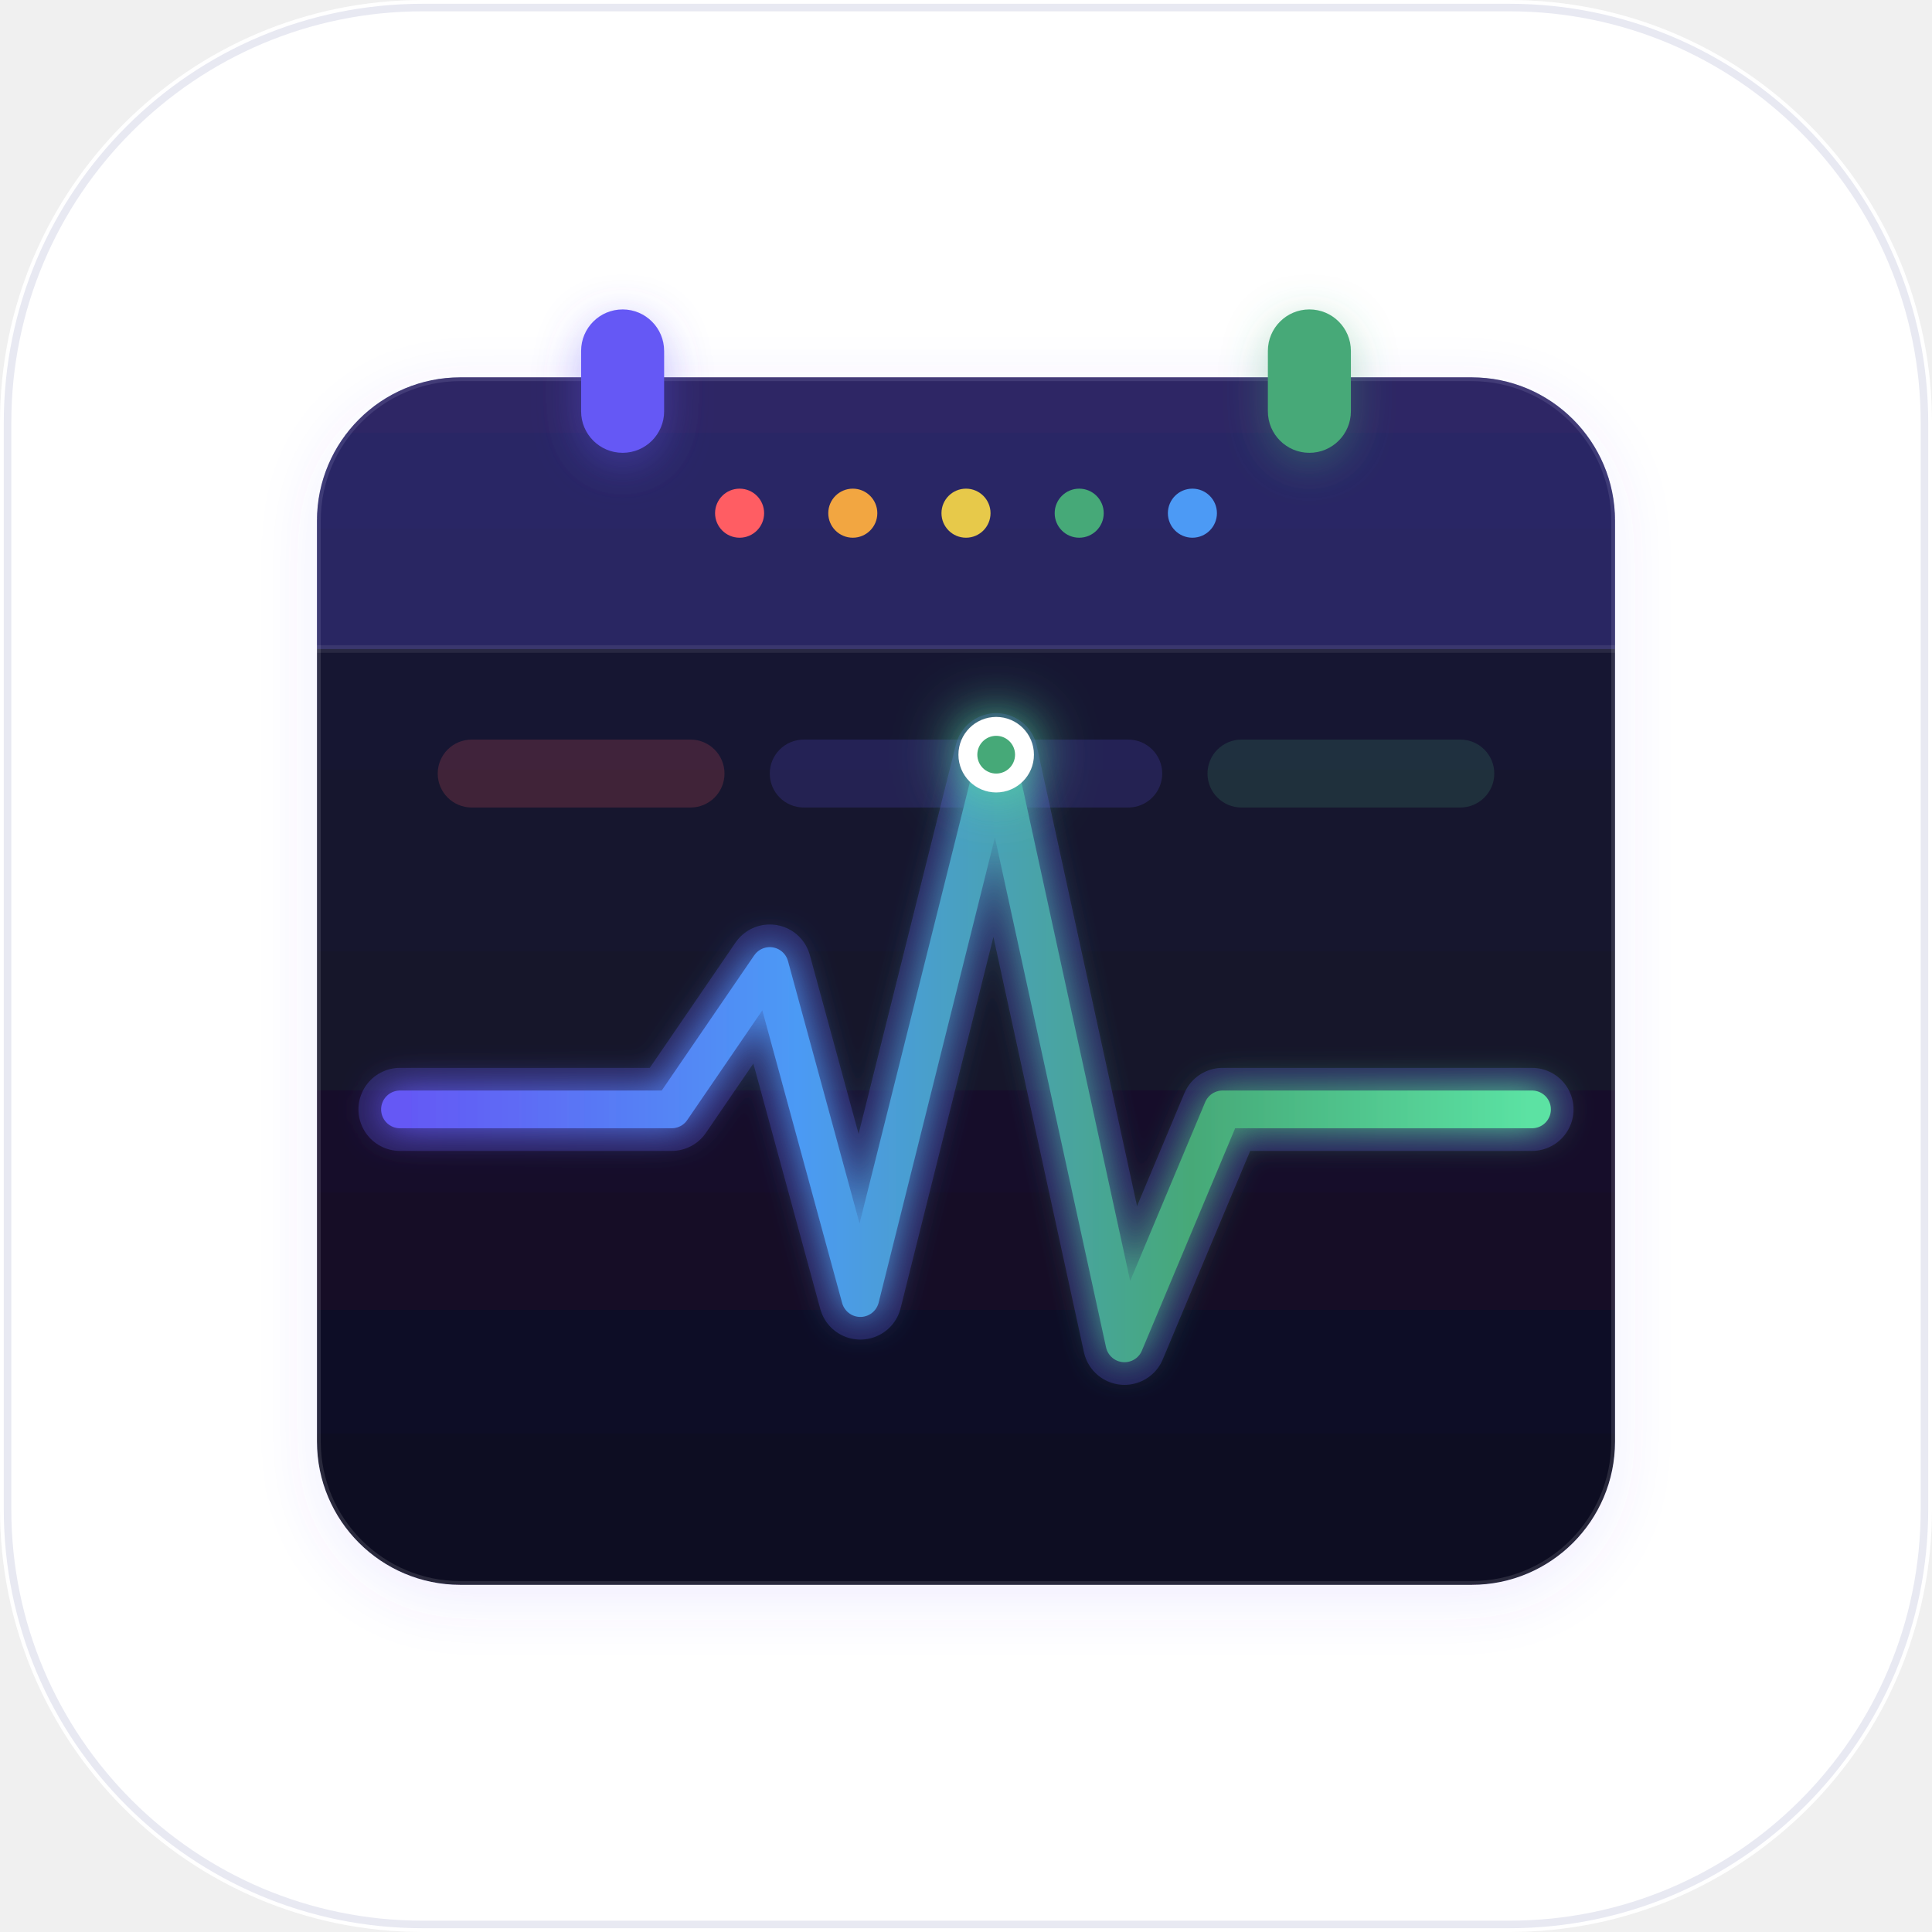
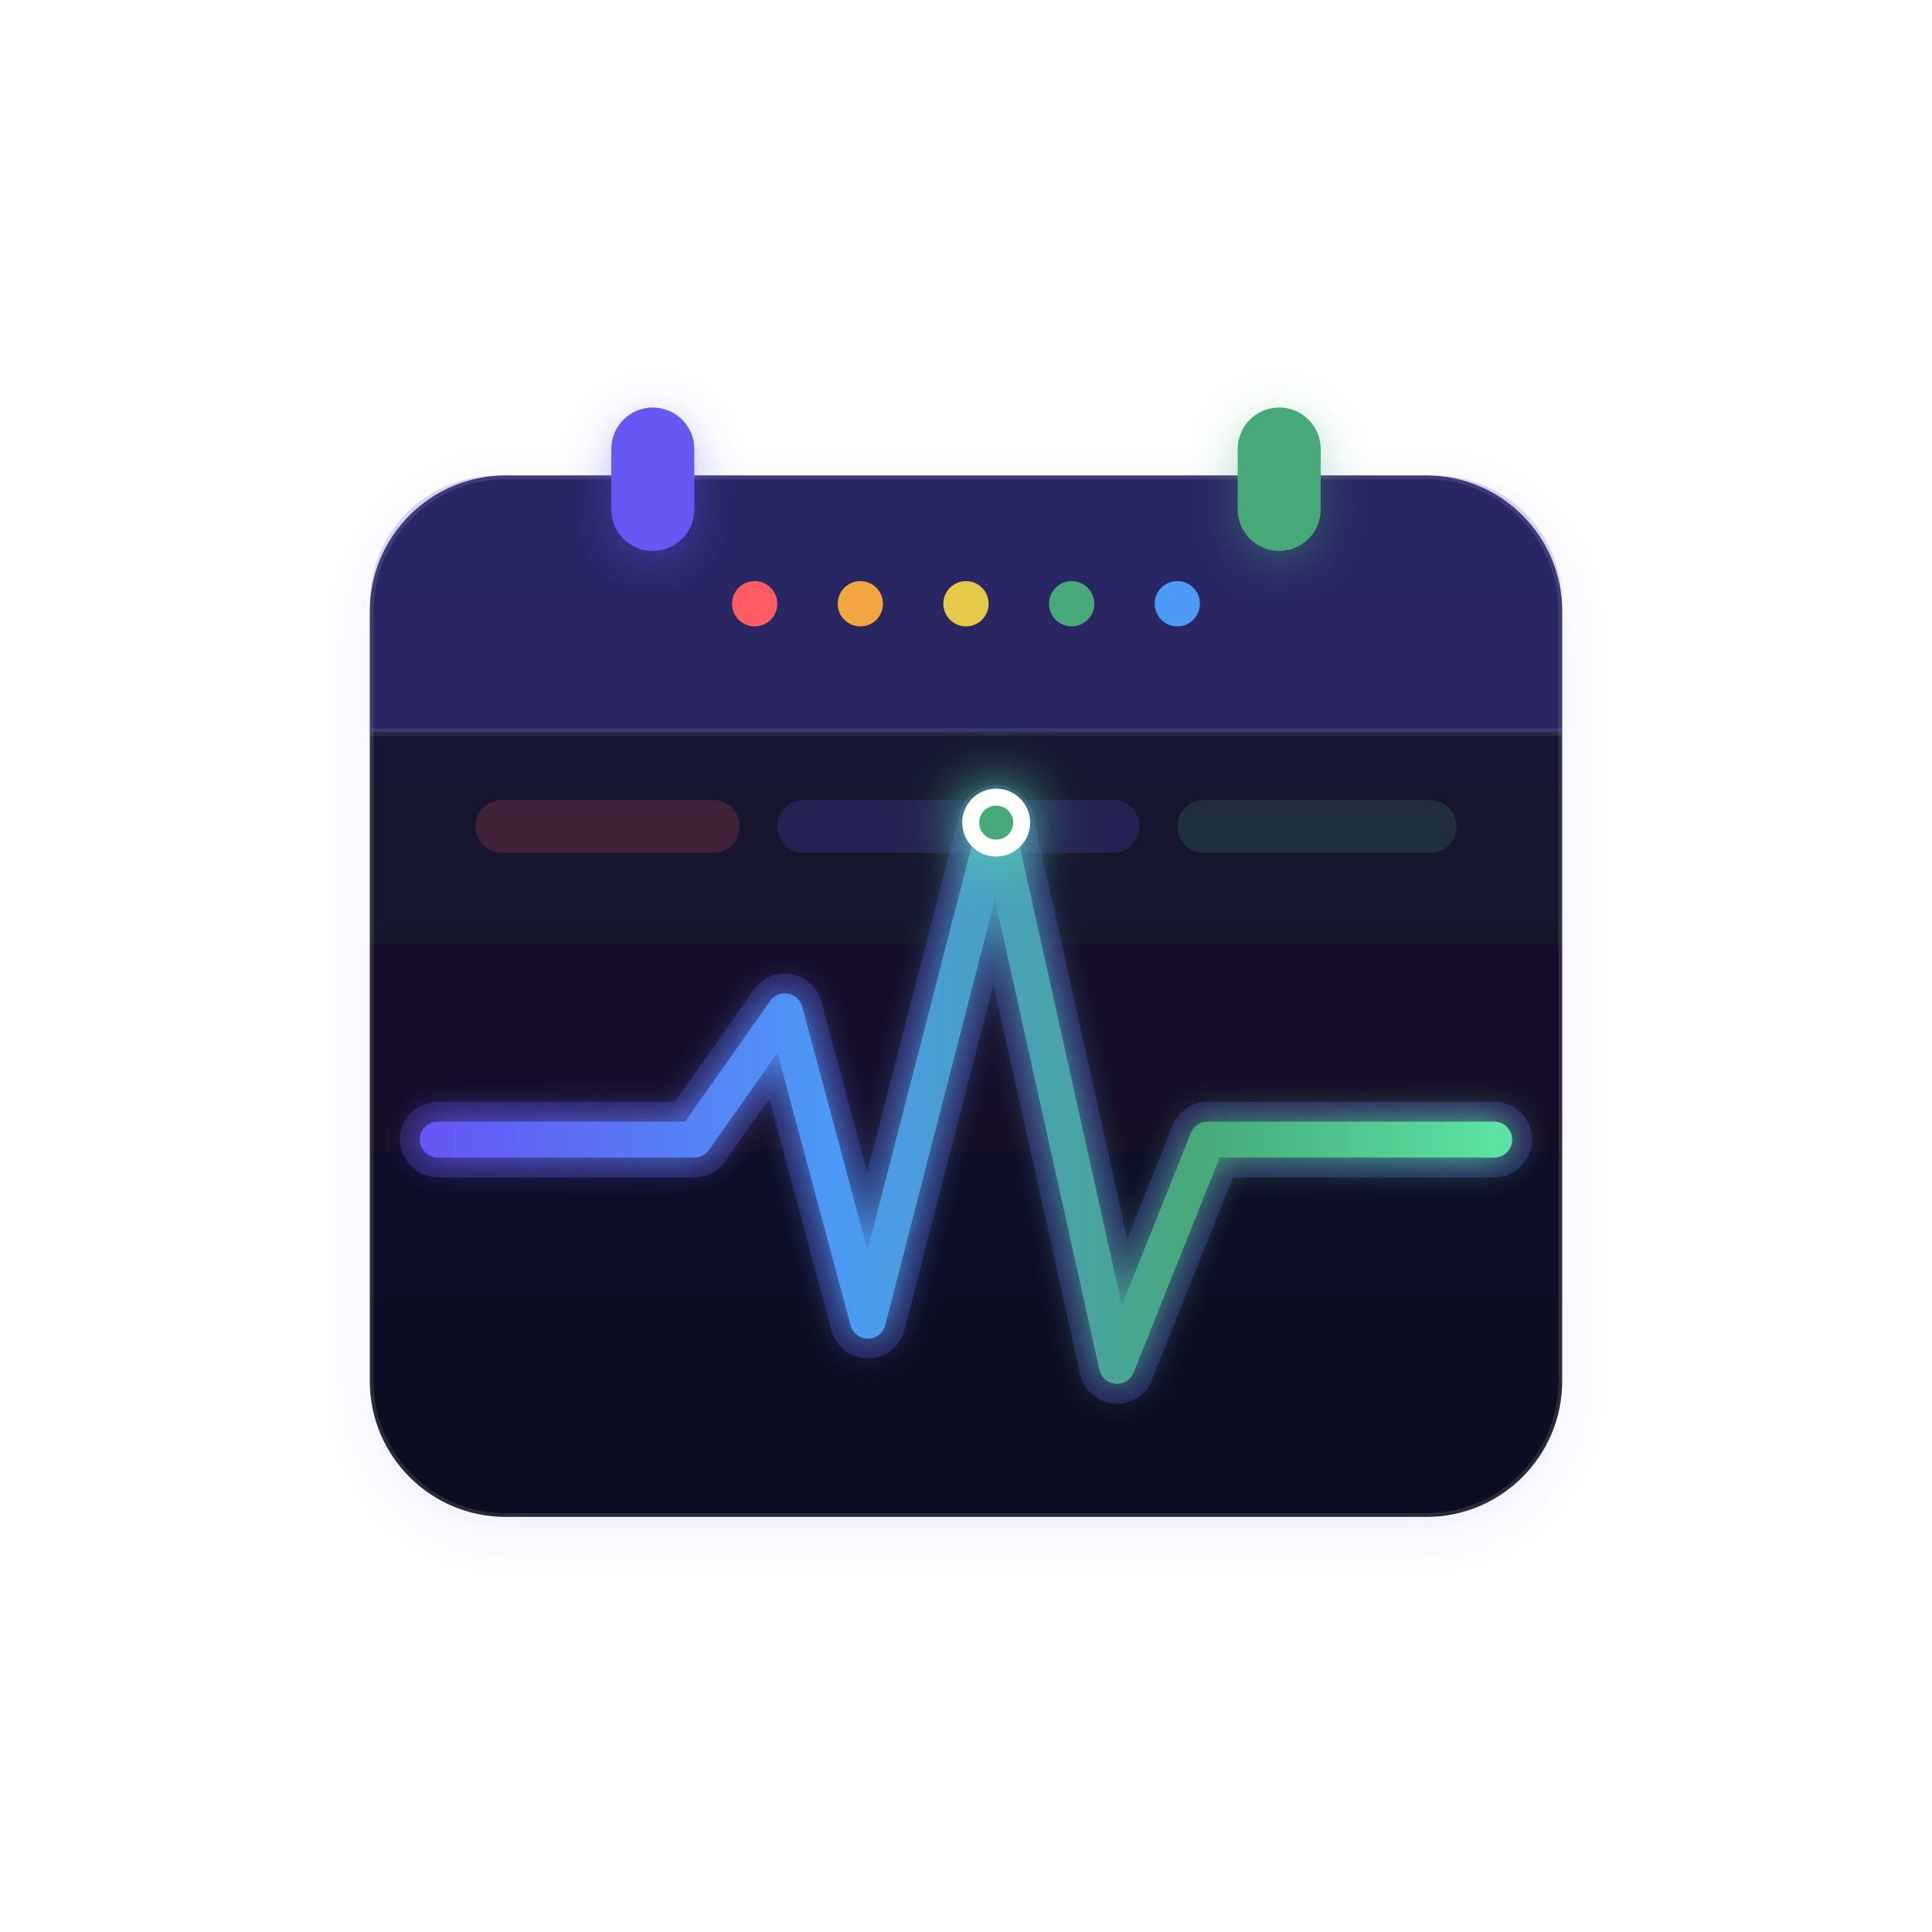
<svg xmlns="http://www.w3.org/2000/svg" viewBox="0 0 512 512" width="512" height="512">
  <defs>
-     <filter id="cardShadow" x="-15%" y="-15%" width="130%" height="130%">
-       <feDropShadow dx="0" dy="16" stdDeviation="24" flood-color="#141126" flood-opacity="0.14" />
-       <feDropShadow dx="0" dy="4" stdDeviation="8" flood-color="#6558f5" flood-opacity="0.10" />
+     <filter id="cardShadow" x="-20%" y="-20%" width="140%" height="150%">
+       <feDropShadow dx="0" dy="16" stdDeviation="20" flood-color="#181238" flood-opacity="0.16" />
+       <feDropShadow dx="0" dy="4" stdDeviation="6" flood-color="#6558f5" flood-opacity="0.10" />
    </filter>
    <linearGradient id="cardBodyGrad" x1="0%" y1="0%" x2="0%" y2="100%">
-       <stop offset="0%" stop-color="#1a1836" />
-       <stop offset="100%" stop-color="#0f0d22" />
+       <stop offset="0%" stop-color="#181636" />
+       <stop offset="100%" stop-color="#0e0c20" />
    </linearGradient>
    <linearGradient id="pulseLineGrad" x1="0%" y1="0%" x2="100%" y2="0%">
      <stop offset="0%" stop-color="#6558f5" />
-       <stop offset="35%" stop-color="#4c9af5" />
-       <stop offset="70%" stop-color="#46a978" />
+       <stop offset="38%" stop-color="#4c9af5" />
+       <stop offset="72%" stop-color="#46a978" />
      <stop offset="100%" stop-color="#5be2a3" />
    </linearGradient>
    <filter id="pulseGlow" x="-20%" y="-20%" width="140%" height="140%">
      <feGaussianBlur stdDeviation="5" result="blur" />
      <feComposite in="SourceGraphic" in2="blur" operator="over" />
    </filter>
  </defs>
-   <rect width="512" height="512" rx="112" fill="#ffffff" />
-   <rect x="2" y="2" width="508" height="508" rx="110" fill="none" stroke="#e8e9f2" stroke-width="2" />
-   <rect x="84" y="100" width="344" height="320" rx="38" fill="url(#cardBodyGrad)" filter="url(#cardShadow)" />
-   <rect x="84" y="100" width="344" height="320" rx="38" fill="none" stroke="rgba(255, 255, 255, 0.12)" stroke-width="2" />
-   <path d="M 84 138 C 84 117 101 100 122 100 L 390 100 C 411 100 428 117 428 138 L 428 172 L 84 172 Z" fill="#6558f5" fill-opacity="0.25" />
-   <line x1="84" y1="172" x2="428" y2="172" stroke="rgba(255, 255, 255, 0.08)" stroke-width="2" />
-   <rect x="154" y="82" width="22" height="38" rx="11" fill="#6558f5" filter="drop-shadow(0px 3px 6px rgba(101,88,245,0.4))" />
-   <rect x="336" y="82" width="22" height="38" rx="11" fill="#46a978" filter="drop-shadow(0px 3px 6px rgba(70,169,120,0.4))" />
-   <circle cx="196" cy="136" r="6.5" fill="#ff5d63" />
-   <circle cx="226" cy="136" r="6.5" fill="#f2a641" />
-   <circle cx="256" cy="136" r="6.5" fill="#e7c94a" />
-   <circle cx="286" cy="136" r="6.5" fill="#46a978" />
-   <circle cx="316" cy="136" r="6.5" fill="#4c9af5" />
+   <rect width="512" height="512" fill="#ffffff" />
+   <rect x="98" y="126" width="316" height="276" rx="36" fill="url(#cardBodyGrad)" filter="url(#cardShadow)" />
+   <rect x="98" y="126" width="316" height="276" rx="36" fill="none" stroke="rgba(255, 255, 255, 0.12)" stroke-width="2" />
+   <path d="M 98 160 C 98 141 113 126 132 126 L 380 126 C 399 126 414 141 414 160 L 414 194 L 98 194 Z" fill="#6558f5" fill-opacity="0.25" />
+   <line x1="98" y1="194" x2="414" y2="194" stroke="rgba(255, 255, 255, 0.08)" stroke-width="2" />
+   <rect x="162" y="108" width="22" height="38" rx="11" fill="#6558f5" filter="drop-shadow(0px 3px 6px rgba(101,88,245,0.4))" />
+   <rect x="328" y="108" width="22" height="38" rx="11" fill="#46a978" filter="drop-shadow(0px 3px 6px rgba(70,169,120,0.4))" />
+   <circle cx="200" cy="160" r="6" fill="#ff5d63" />
+   <circle cx="228" cy="160" r="6" fill="#f2a641" />
+   <circle cx="256" cy="160" r="6" fill="#e7c94a" />
+   <circle cx="284" cy="160" r="6" fill="#46a978" />
+   <circle cx="312" cy="160" r="6" fill="#4c9af5" />
  <g opacity="0.18">
-     <rect x="116" y="196" width="76" height="18" rx="9" fill="#ff5d63" />
-     <rect x="204" y="196" width="104" height="18" rx="9" fill="#6558f5" />
-     <rect x="320" y="196" width="76" height="18" rx="9" fill="#46a978" />
+     <rect x="126" y="212" width="70" height="14" rx="7" fill="#ff5d63" />
+     <rect x="206" y="212" width="96" height="14" rx="7" fill="#6558f5" />
+     <rect x="312" y="212" width="74" height="14" rx="7" fill="#46a978" />
  </g>
-   <path d="M 106 294 L 178 294 L 204 256 L 228 344 L 264 200 L 298 356 L 324 294 L 406 294" fill="none" stroke="#6558f5" stroke-width="22" stroke-linecap="round" stroke-linejoin="round" opacity="0.25" />
-   <path d="M 106 294 L 178 294 L 204 256 L 228 344 L 264 200 L 298 356 L 324 294 L 406 294" fill="none" stroke="url(#pulseLineGrad)" stroke-width="10" stroke-linecap="round" stroke-linejoin="round" filter="url(#pulseGlow)" />
-   <circle cx="264" cy="200" r="10" fill="#ffffff" filter="drop-shadow(0px 0px 8px #5be2a3)" />
-   <circle cx="264" cy="200" r="5" fill="#46a978" />
+   <path d="M 116 302 L 184 302 L 208 268 L 230 350 L 264 218 L 296 362 L 320 302 L 396 302" fill="none" stroke="#6558f5" stroke-width="20" stroke-linecap="round" stroke-linejoin="round" opacity="0.25" />
+   <path d="M 116 302 L 184 302 L 208 268 L 230 350 L 264 218 L 296 362 L 320 302 L 396 302" fill="none" stroke="url(#pulseLineGrad)" stroke-width="9.5" stroke-linecap="round" stroke-linejoin="round" filter="url(#pulseGlow)" />
+   <circle cx="264" cy="218" r="9" fill="#ffffff" filter="drop-shadow(0px 0px 8px #5be2a3)" />
+   <circle cx="264" cy="218" r="4.5" fill="#46a978" />
</svg>
